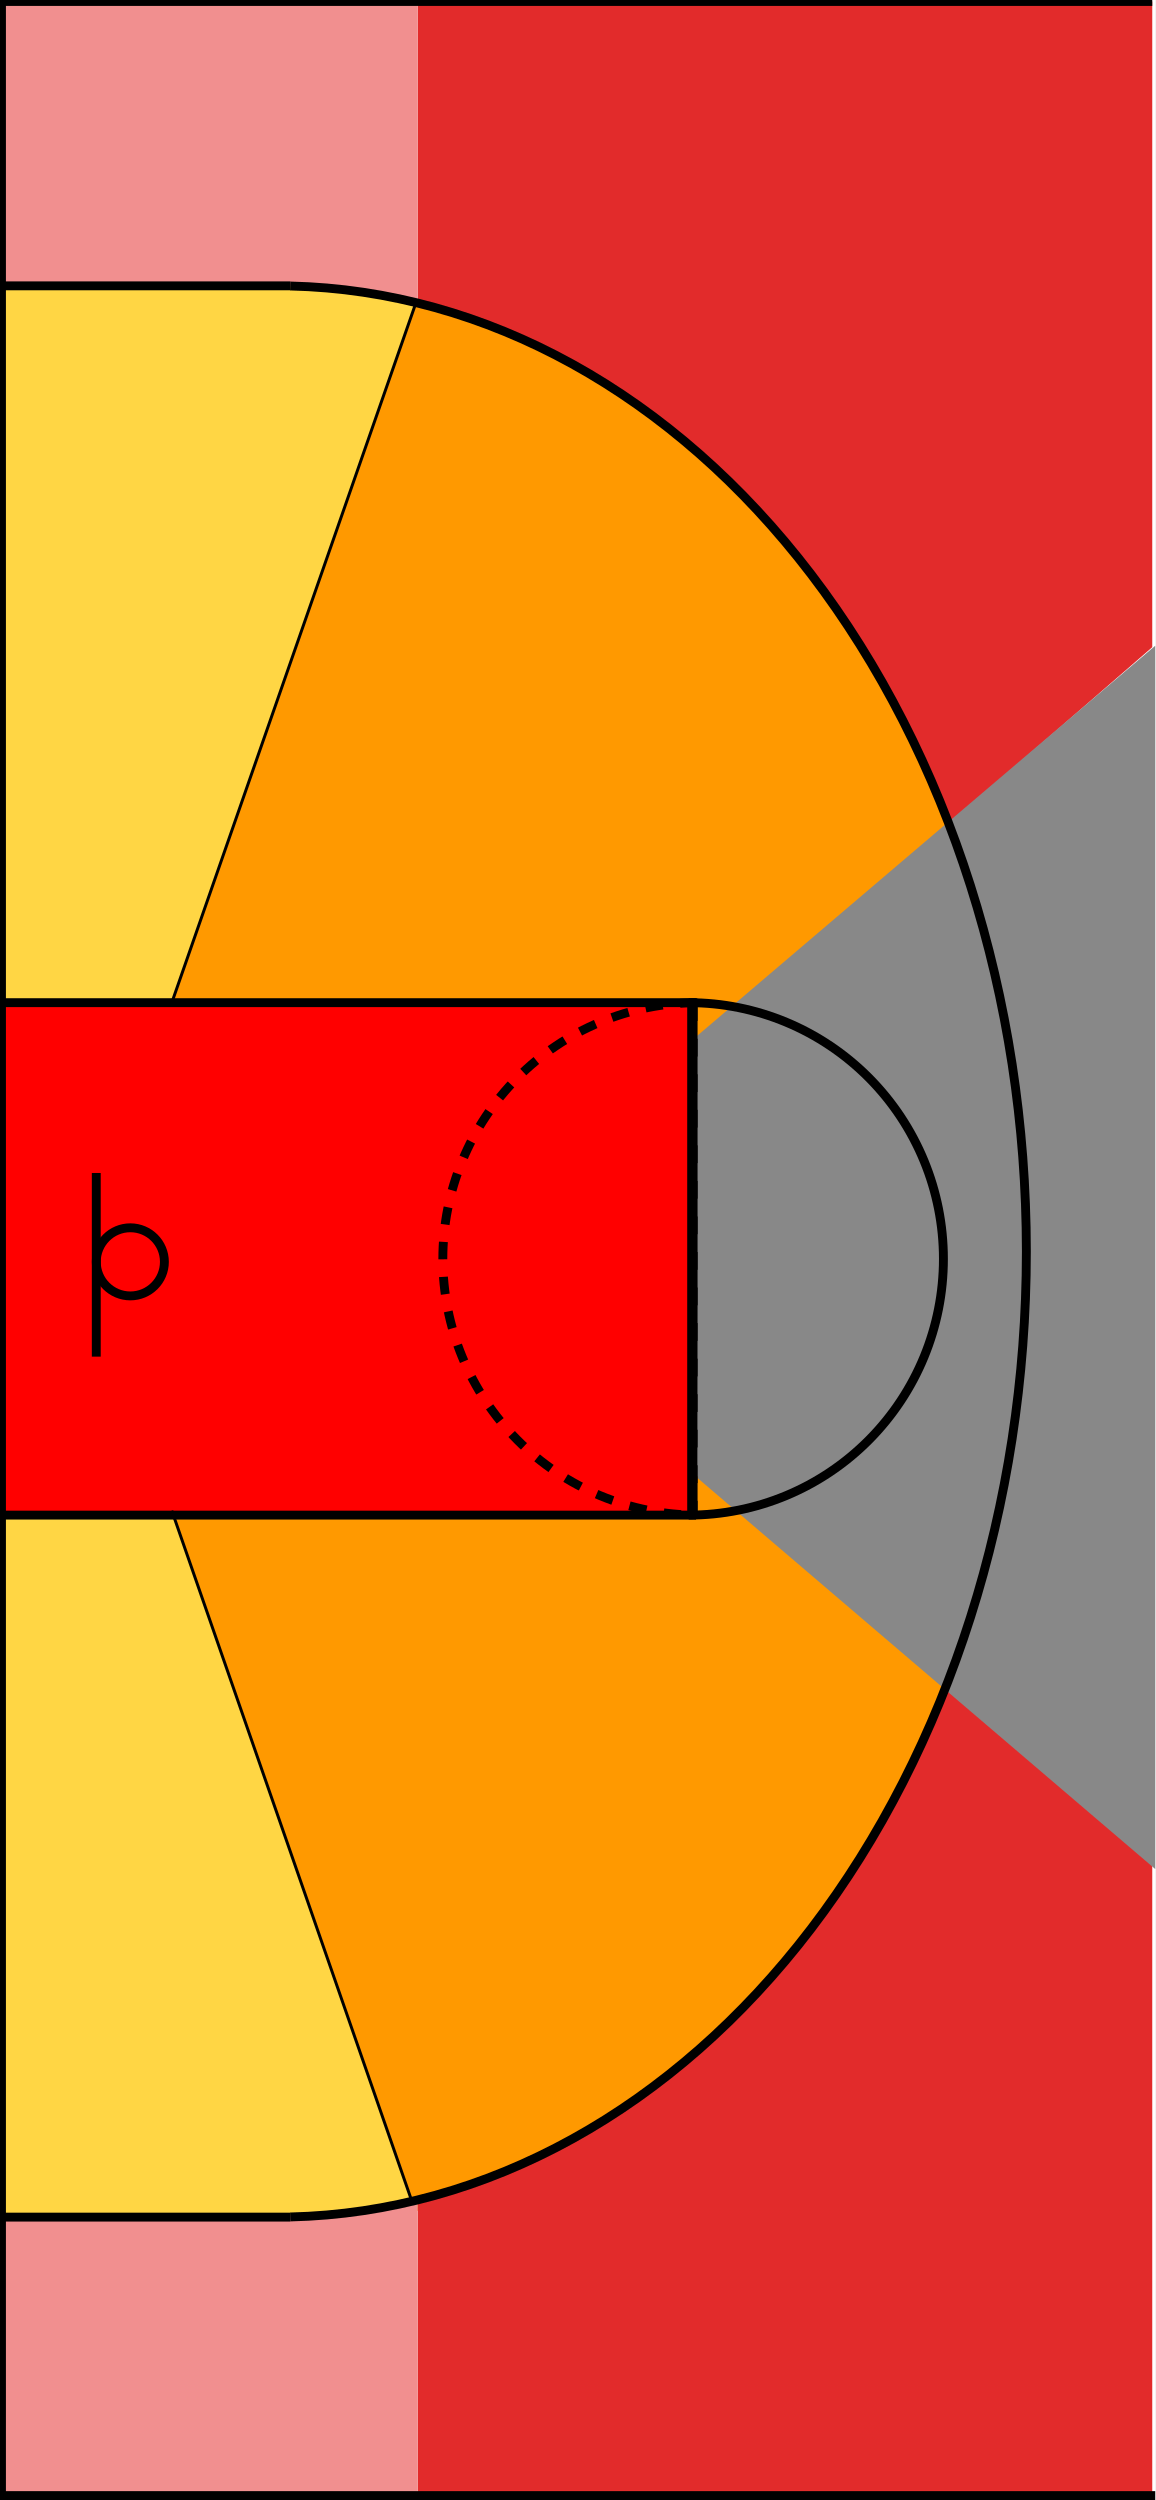
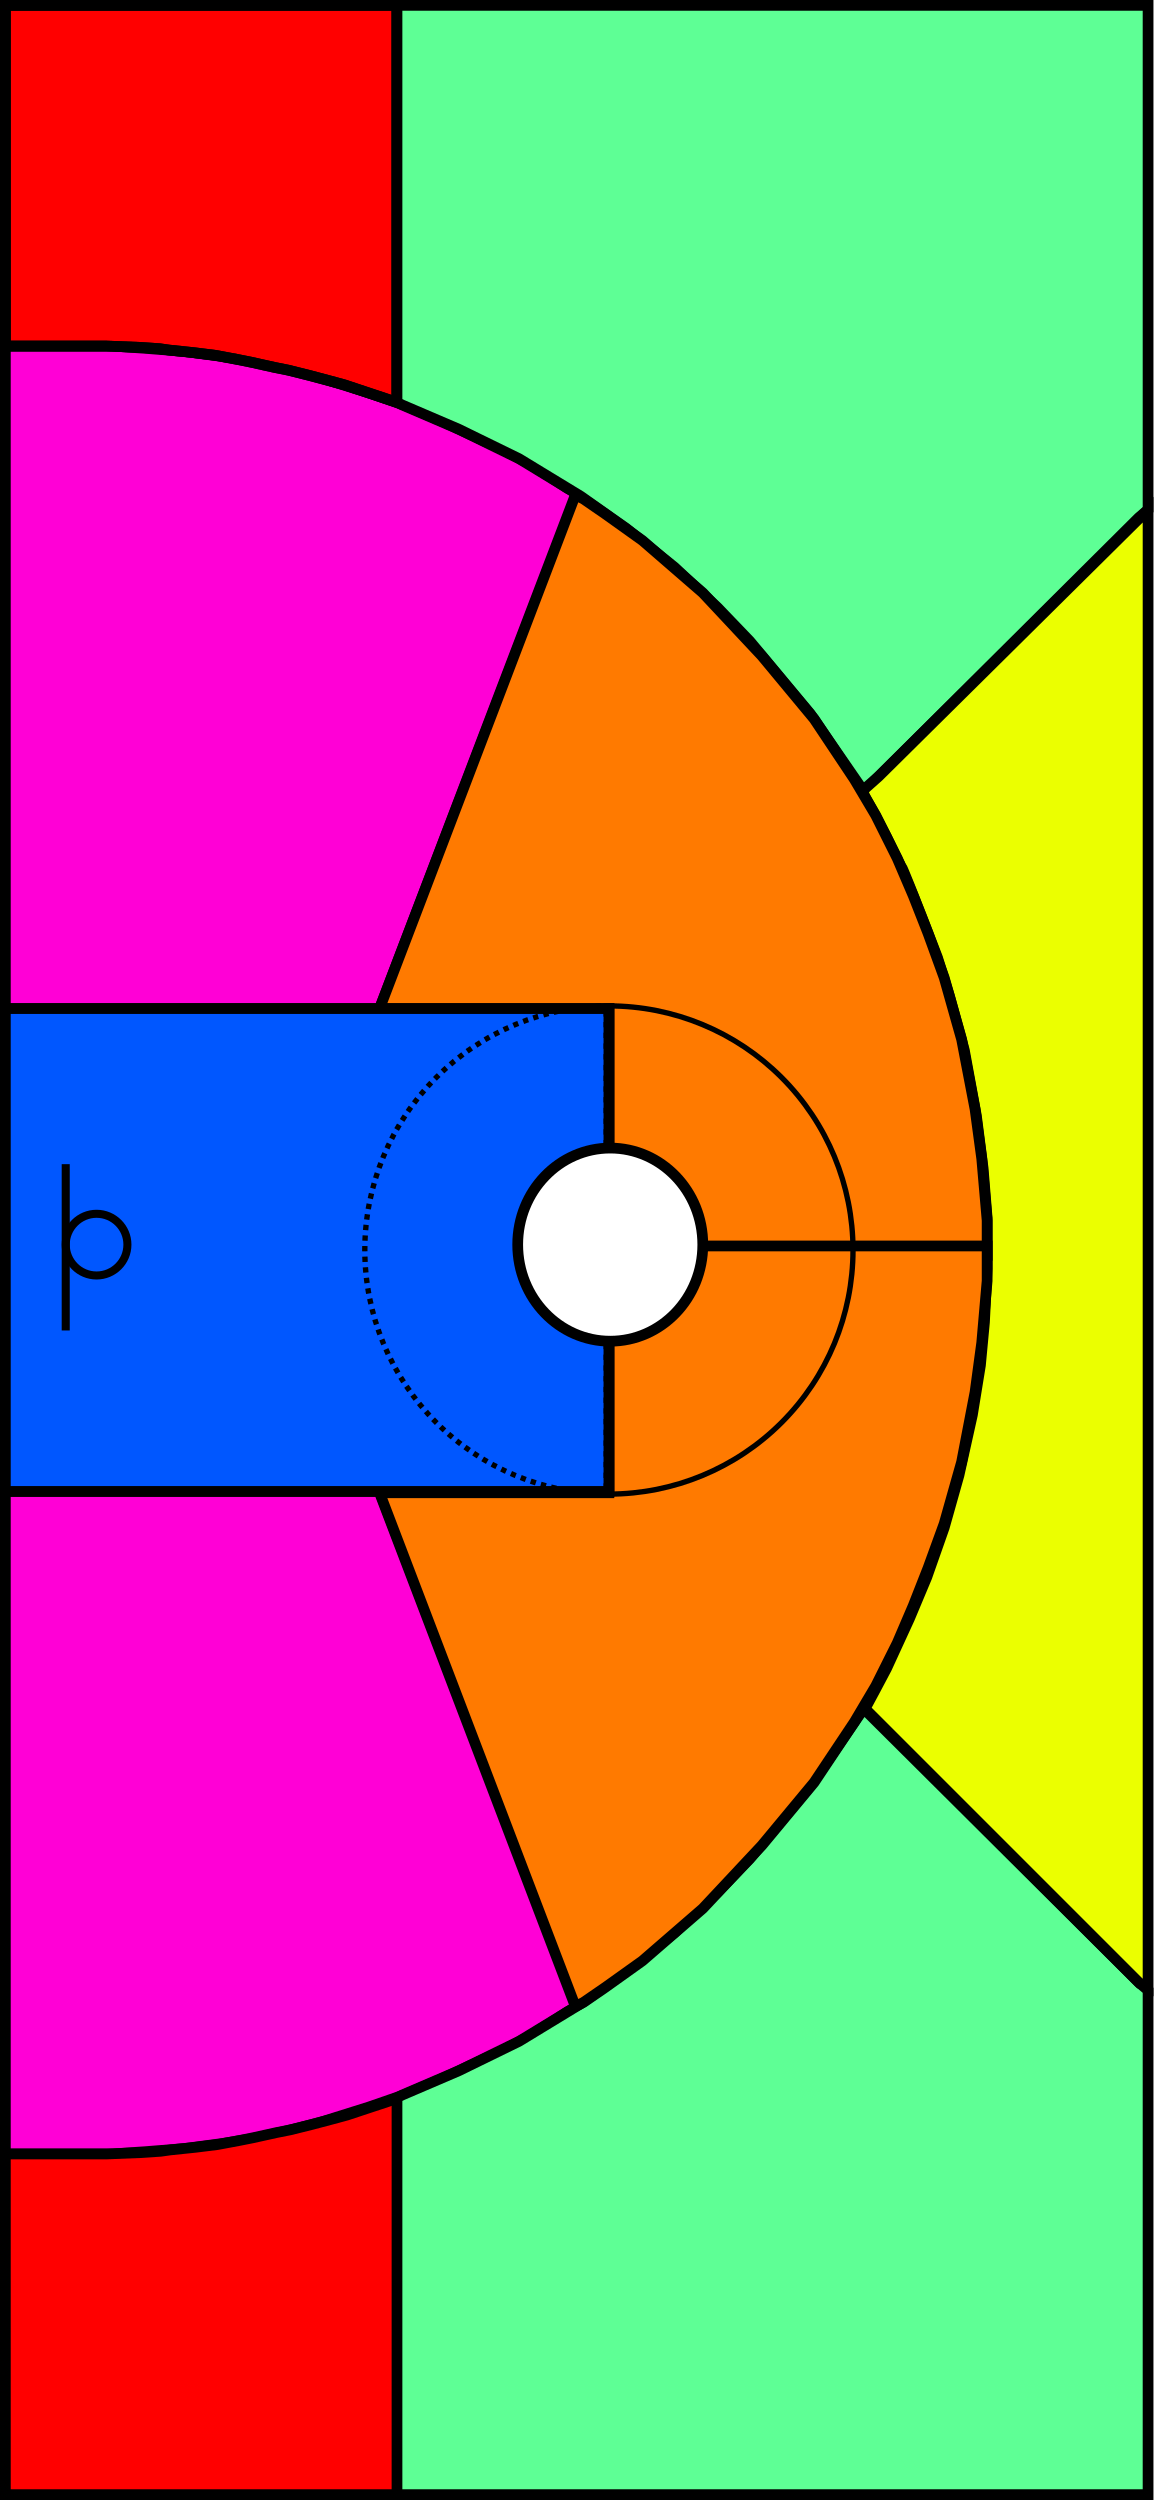
- <svg xmlns="http://www.w3.org/2000/svg" width="390" height="844" viewBox="0 0 390 844" fill="none">
-   <g clip-path="url(#clip0_101_501)">
-     <rect width="390" height="844" fill="white" />
-     <path class="clickable-zone" d="M109 96.5H1L0.5 338.5H58L140.5 102.5L109 96.5Z" fill="#FFD644" data-zone-id="1" />
-     <path class="clickable-zone" d="M109 748.5H1L0.5 506.5H58L140.5 742.5L109 748.5Z" fill="#FFD644" data-zone-id="2" />
-     <path class="clickable-zone" d="M319.5 278.5L319 279L318.5 279.5L235 350.5V338H60.5H58.5H58L140.5 102C147.833 104.167 162.5 108.6 162.5 109C162.5 109.4 173.167 113.167 178.5 115L200 127C205.833 130.667 217.4 138 217 138C216.6 138 229.5 147.667 236 152.5L254.5 171L275 195.5L291.5 219L304 242.5L315 264L319.5 278.5Z" fill="#FF9900" data-zone-id="3" />
-     <path class="clickable-zone" d="M319.5 570L319 569.5L318.5 569L235 498V510.5H60.5H58.5H58L140.5 746.5C147.833 744.333 162.5 739.9 162.5 739.5C162.5 739.1 173.167 735.333 178.5 733.5L200 721.5C205.833 717.833 217.4 710.5 217 710.5C216.6 710.5 229.5 700.833 236 696L254.5 677.5L275 653L291.5 629.5L304 606L315 584.5L319.5 570Z" fill="#FF9900" data-zone-id="4" />
-     <path class="clickable-zone" d="M141 0.5V102.5L154 105.5L169 111.5L183.5 118L199 126L216.5 137.5L234 151.5L249 165L264.5 182L272 191.5L280 203L294 223.5L303.5 241L313.5 261L320.5 278L389 218.5V0.5H141Z" fill="#E22B2B" data-zone-id="5" />
-     <path class="clickable-zone" d="M141 844.5V742.5L154 739.5L169 733.5L183.5 727L199 719L216.5 707.5L234 693.5L249 680L264.5 663L272 653.5L280 642L294 621.5L303.5 604L313.5 584L320.5 567L389 626.5V844.5H141Z" fill="#E22B2B" data-zone-id="6" />
-     <path class="clickable-zone" d="M141 0V101.5L124 99L104 96.5H1.5V0H141Z" fill="#F18F8F" data-zone-id="7" />
-     <path class="clickable-zone" d="M141 844.5V743L124 745.5L104 748H1.5V844.5H141Z" fill="#F18F8F" data-zone-id="8" />
-     <path class="clickable-zone" d="M390 218L235 350L235.508 499L390 631V218Z" fill="#888888" data-zone-id="9" />
-     <line x1="-1" y1="0.5" x2="389" y2="0.5" stroke="black" stroke-width="3" />
-     <line y1="842.5" x2="390" y2="842.5" stroke="black" stroke-width="3" />
-     <line x1="0.5" y1="-1" x2="0.5" y2="843" stroke="black" stroke-width="3" />
-     <line x1="1" y1="96.5" x2="98" y2="96.5" stroke="black" stroke-width="3" />
-     <line x1="1" y1="748.5" x2="98" y2="748.5" stroke="black" stroke-width="3" />
-     <line x1="19.5" y1="384" x2="19.5" y2="468" stroke="black" stroke-width="3" />
-     <line x1="32" y1="423.5" x2="21" y2="423.5" stroke="black" stroke-width="3" />
-     <line x1="32" y1="428.5" x2="21" y2="428.5" stroke="black" stroke-width="3" />
-     <path d="M97.964 96.551C164.142 98.056 227.319 132.943 273.849 193.887C320.385 254.838 346.499 336.93 346.5 422.496C346.501 508.062 320.388 590.155 273.853 651.107C227.324 712.052 164.148 746.942 97.97 748.449" stroke="black" stroke-width="3" />
-     <rect class="clickable-zone" x="0.5" y="338.5" width="233" height="173" fill="#FF0000" stroke="black" stroke-width="3" data-zone-id="10" />
-     <mask id="path-20-inside-1_101_501" fill="white">
-       <path d="M232.5 513C255.706 513 277.962 503.729 294.372 487.225C310.781 470.722 320 448.339 320 425C320 401.661 310.781 379.278 294.372 362.775C277.962 346.271 255.706 337 232.5 337L232.5 425L232.5 513Z" />
+ <svg xmlns="http://www.w3.org/2000/svg" width="430" height="932" viewBox="0 0 430 932" fill="none">
+   <g clip-path="url(#clip0_153_122)">
+     <rect width="430" height="932" fill="white" />
+     <path d="M2 376V129H42L56 130L68.5 131L83.5 133L95.5 135L110.5 138.5L120 141L137.5 146.5L150.5 151L164.5 157L178.5 163.5L188 168L196.5 172.5L204.5 177.5L211.5 182L215 184L141.5 376H2Z" fill="#FF00D6" stroke="black" stroke-width="4" />
+     <path d="M2 556V803H42L56 802L68.5 801L83.5 799L95.5 797L110.5 793.5L120 791L137.5 785.5L150.5 781L164.5 775L178.5 768.5L188 764L196.5 759.5L204.5 754.5L211.5 750L215 748L141.5 556H2Z" fill="#FF00D6" stroke="black" stroke-width="4" />
+     <path d="M148 2H2V129H39.5L52 129.5L59.5 130L63 130.5L72.5 131.5L80.5 132.5L88.5 134L93.5 135L102.5 137L107.5 138L115.5 140L123 142L128.5 143.5L133 145L137.5 146.5L143.5 148.5L148 150V2Z" fill="#FF0000" stroke="black" stroke-width="4" />
+     <path d="M148 2H2V129H39.5L52 129.5L59.5 130L63 130.5L72.5 131.5L80.5 132.5L88.5 134L93.5 135L102.5 137L107.5 138L115.5 140L123 142L128.5 143.5L133 145L137.5 146.5L143.5 148.5L148 150V2Z" stroke="black" stroke-width="4" />
+     <path d="M149 930H2V803H39.757L52.343 802.5L59.894 802L63.418 801.5L72.983 800.5L81.038 799.5L89.093 798L94.127 797L103.188 795L108.223 794L116.277 792L123.829 790L129.366 788.5L133.897 787L138.428 785.5L144.469 783.5L149 782V930Z" fill="#FF0000" stroke="black" stroke-width="4" />
+     <path d="M428 2H148V150L150 151L171 160L193.5 171L216.5 185L233.5 197L251.5 211.5L267.5 226.5L279.5 239L302 266L322 295L424.5 193L428 190V2Z" fill="#5EFF95" stroke="black" stroke-width="4" />
+     <path d="M428 930H148V782L150 781L171 772L193.5 761L216.5 747L233.5 735L251.5 720.5L267.5 705.5L279.5 693L302 666L322 637L424.5 739L428 742V930Z" fill="#5EFF95" stroke="black" stroke-width="4" />
+     <path d="M428 741V190L327.5 289.5L323 293.5L321.5 295L322.5 297L325 301.5L330.5 312C332.167 315.5 335.6 322.6 336 323C336.4 323.4 341.167 335.5 343.5 341.5L349.5 357L354 371.5L359.5 391.5L364 416L366.5 435.5L368 454V473L367 493L365.5 509L362.5 527.5L357.5 550L352 569.5L345.5 588L339 603.5L330.5 622L326 630.5L322.5 637L415 729.5L425 739.5L428 741Z" fill="#EBFF00" stroke="black" stroke-width="4" />
+     <path d="M227 376H141.5L214.5 184.5L217.5 186L225.5 191.5L239.5 201.5L262 221L284 244.5L303.5 268L318.5 290.5L326.5 304L334.5 320L340.5 334L346 348L352 364.5L358.5 387.5L363.5 413.5L366 432L368 455V468H227V376Z" fill="#FF7A00" stroke="black" stroke-width="4" />
+     <path d="M227 556.5H141.5L214.5 748L217.5 746.5L225.5 741L239.5 731L262 711.5L284 688L303.5 664.5L318.5 642L326.5 628.5L334.5 612.5L340.5 598.5L346 584.5L352 568L358.5 545L363.5 519L366 500.5L368 477.5V464.5H227V556.5Z" fill="#FF7A00" stroke="black" stroke-width="4" />
+     <rect x="2" y="376" width="225" height="180" fill="#0057FF" stroke="black" stroke-width="4" />
+     <mask id="path-12-inside-1_153_122" fill="white">
+       <path d="M227 558C202.6 558 179.2 548.307 161.946 531.054C144.693 513.8 135 490.4 135 466C135 441.6 144.693 418.2 161.946 400.946C179.2 383.693 202.6 374 227 374V466L227 558Z" />
    </mask>
-     <path d="M232.5 513C255.706 513 277.962 503.729 294.372 487.225C310.781 470.722 320 448.339 320 425C320 401.661 310.781 379.278 294.372 362.775C277.962 346.271 255.706 337 232.5 337L232.5 425L232.5 513Z" stroke="black" stroke-width="6" mask="url(#path-20-inside-1_101_501)" />
-     <mask id="path-21-inside-2_101_501" fill="white">
-       <path d="M235.5 337C212.294 337 190.038 346.271 173.628 362.775C157.219 379.278 148 401.661 148 425C148 448.339 157.219 470.722 173.628 487.225C190.038 503.729 212.294 513 235.5 513L235.5 425L235.5 337Z" />
+     <path d="M227 558C202.6 558 179.2 548.307 161.946 531.054C144.693 513.8 135 490.4 135 466C135 441.6 144.693 418.2 161.946 400.946C179.2 383.693 202.6 374 227 374V466L227 558Z" stroke="black" stroke-width="4" stroke-dasharray="2 2" mask="url(#path-12-inside-1_153_122)" />
+     <mask id="path-13-inside-2_153_122" fill="white">
+       <path d="M227 374C251.4 374 274.8 383.693 292.054 400.946C309.307 418.2 319 441.6 319 466C319 490.4 309.307 513.8 292.054 531.054C274.8 548.307 251.4 558 227 558V466L227 374Z" />
    </mask>
-     <path d="M235.5 337C212.294 337 190.038 346.271 173.628 362.775C157.219 379.278 148 401.661 148 425C148 448.339 157.219 470.722 173.628 487.225C190.038 503.729 212.294 513 235.5 513L235.5 425L235.5 337Z" stroke="black" stroke-width="6" stroke-dasharray="6 6" mask="url(#path-21-inside-2_101_501)" />
-     <circle cx="44" cy="426" r="11.5" stroke="black" stroke-width="3" />
-     <path d="M140.5 102L58 338.5" stroke="black" />
-     <path d="M139 743L58 510" stroke="black" />
-     <line x1="32.5" y1="396" x2="32.5" y2="458" stroke="black" stroke-width="3" />
+     <path d="M227 374C251.4 374 274.8 383.693 292.054 400.946C309.307 418.2 319 441.6 319 466C319 490.4 309.307 513.8 292.054 531.054C274.8 548.307 251.4 558 227 558V466L227 374Z" stroke="black" stroke-width="4" mask="url(#path-13-inside-2_153_122)" />
+     <circle cx="36" cy="464" r="11.5" stroke="black" stroke-width="3" />
+     <line x1="24.5" y1="434" x2="24.5" y2="496" stroke="black" stroke-width="3" />
+     <path d="M262 464C262 483.959 246.479 500 227.5 500C208.521 500 193 483.959 193 464C193 444.041 208.521 428 227.5 428C246.479 428 262 444.041 262 464Z" fill="white" stroke="black" stroke-width="4" />
  </g>
  <defs>
-     <clipPath id="clip0_101_501">
-       <rect width="390" height="844" fill="white" />
+     <clipPath id="clip0_153_122">
+       <rect width="430" height="932" fill="white" />
    </clipPath>
  </defs>
</svg>
